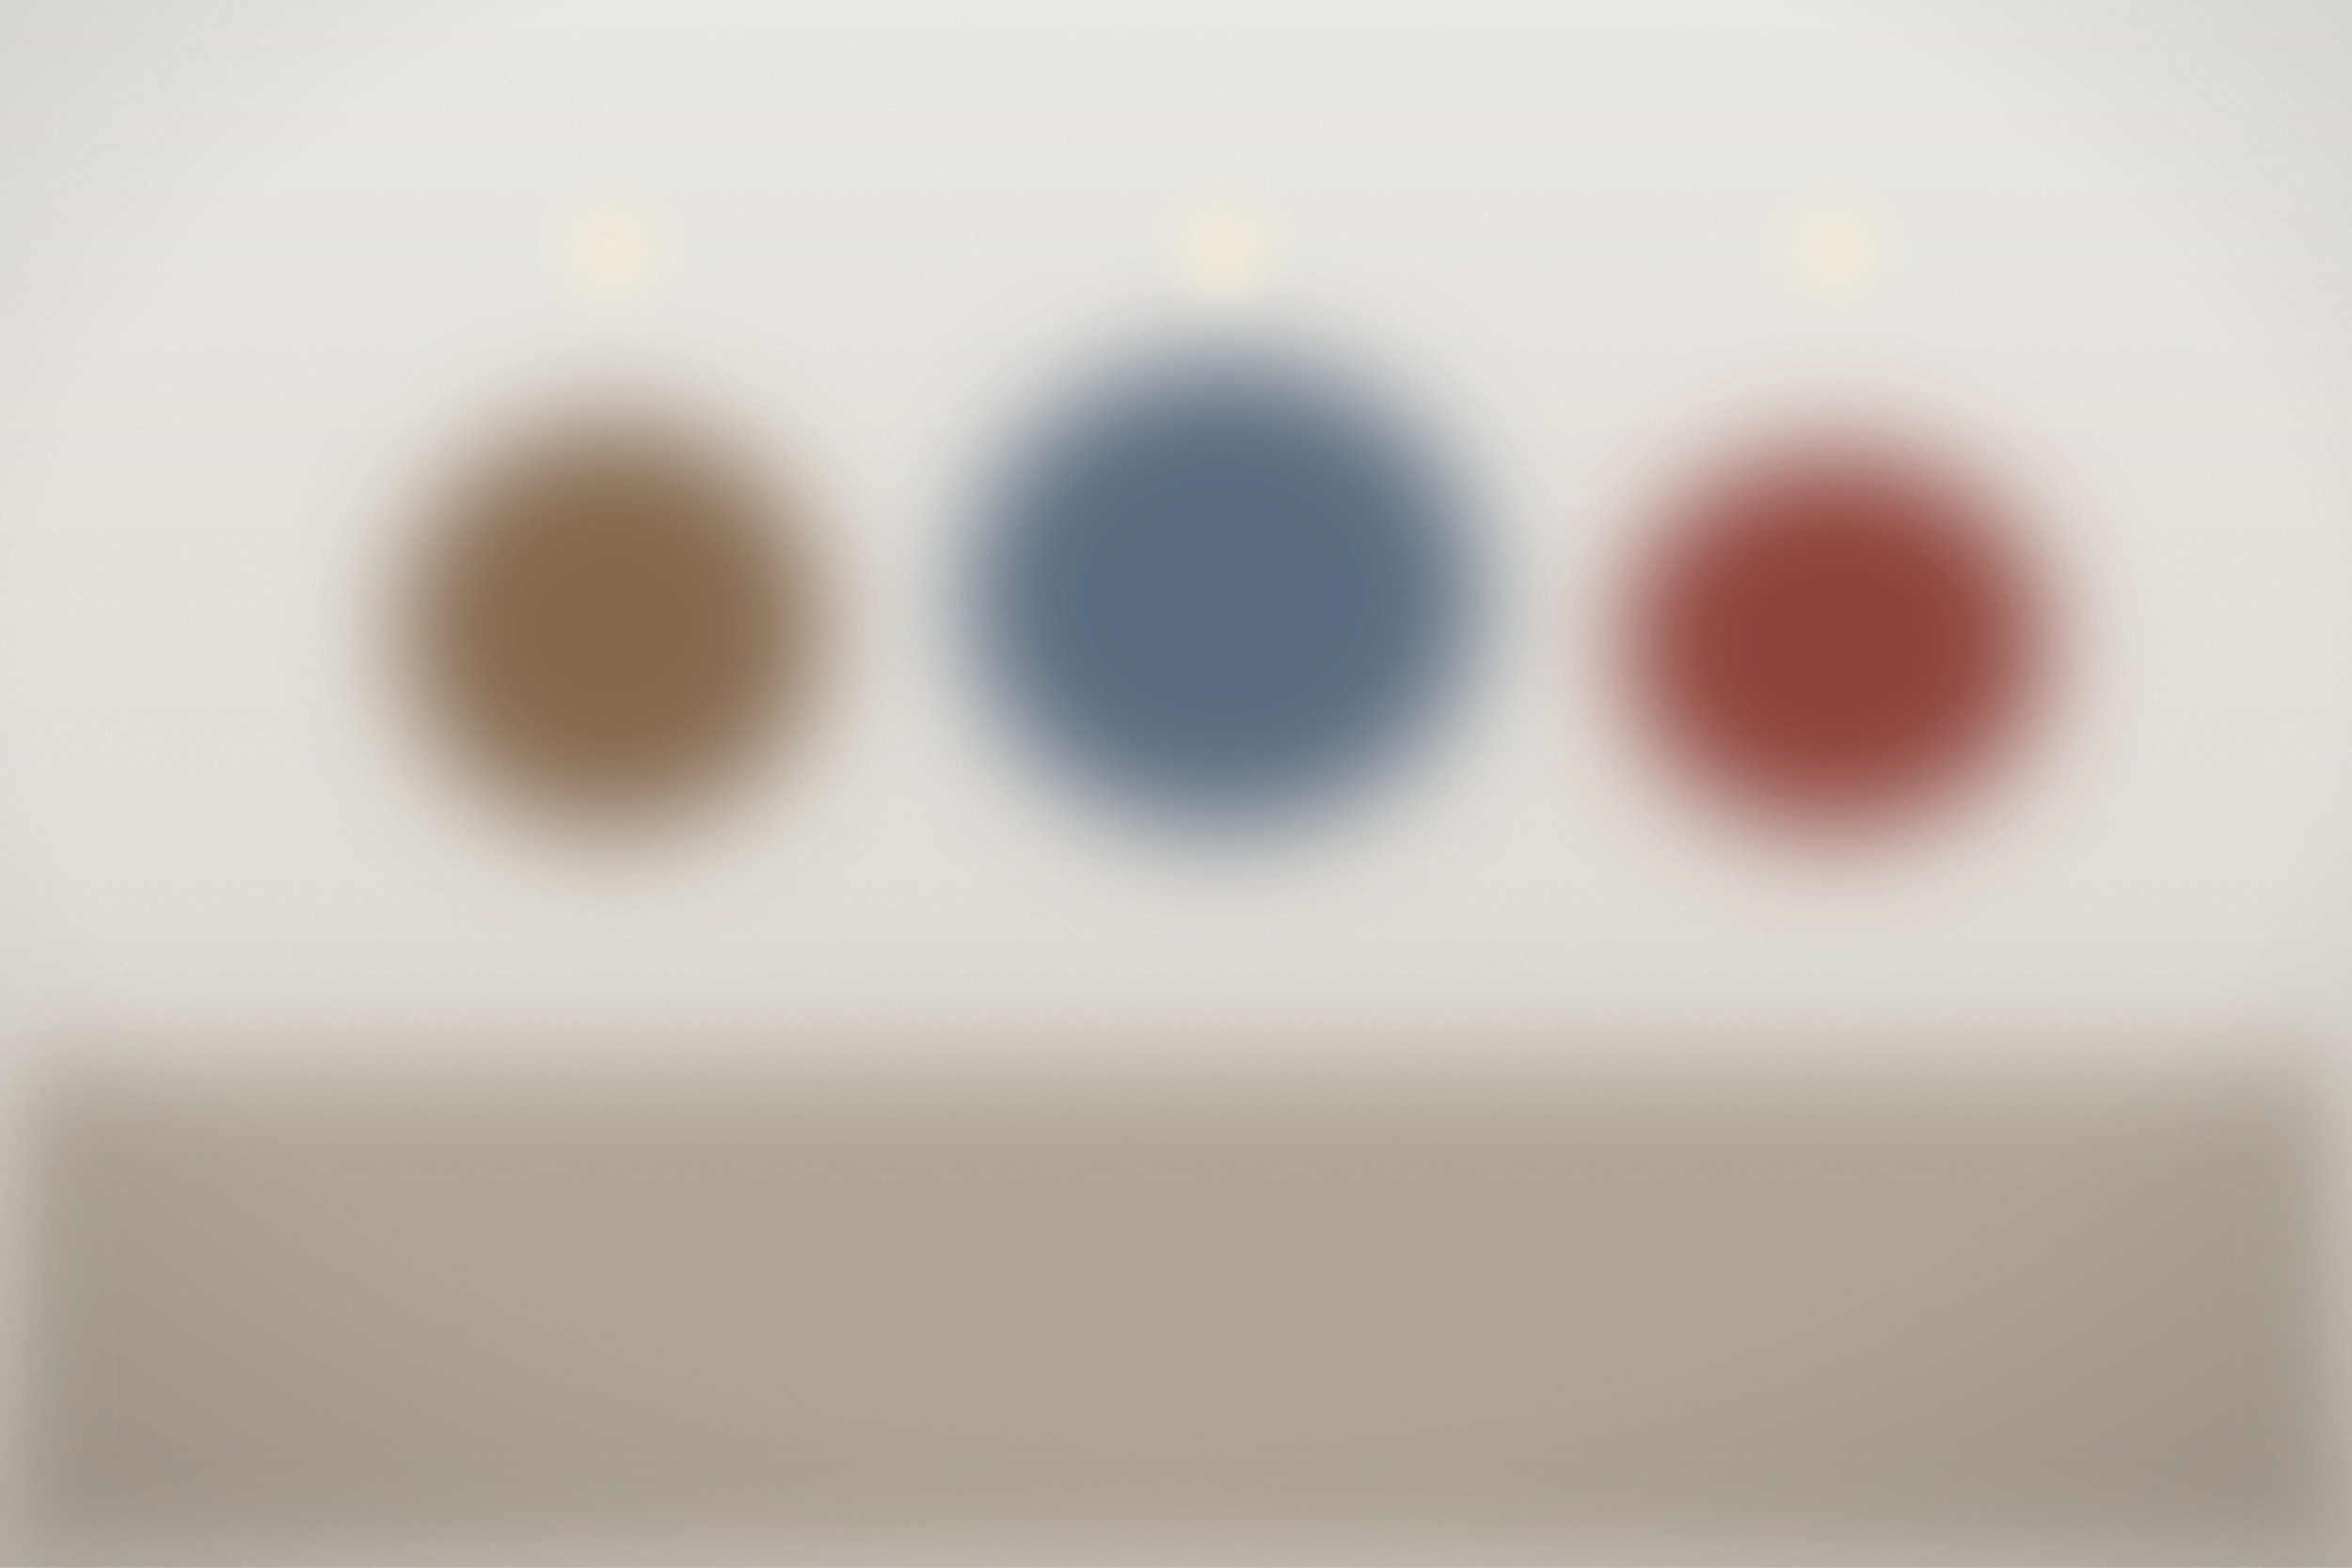
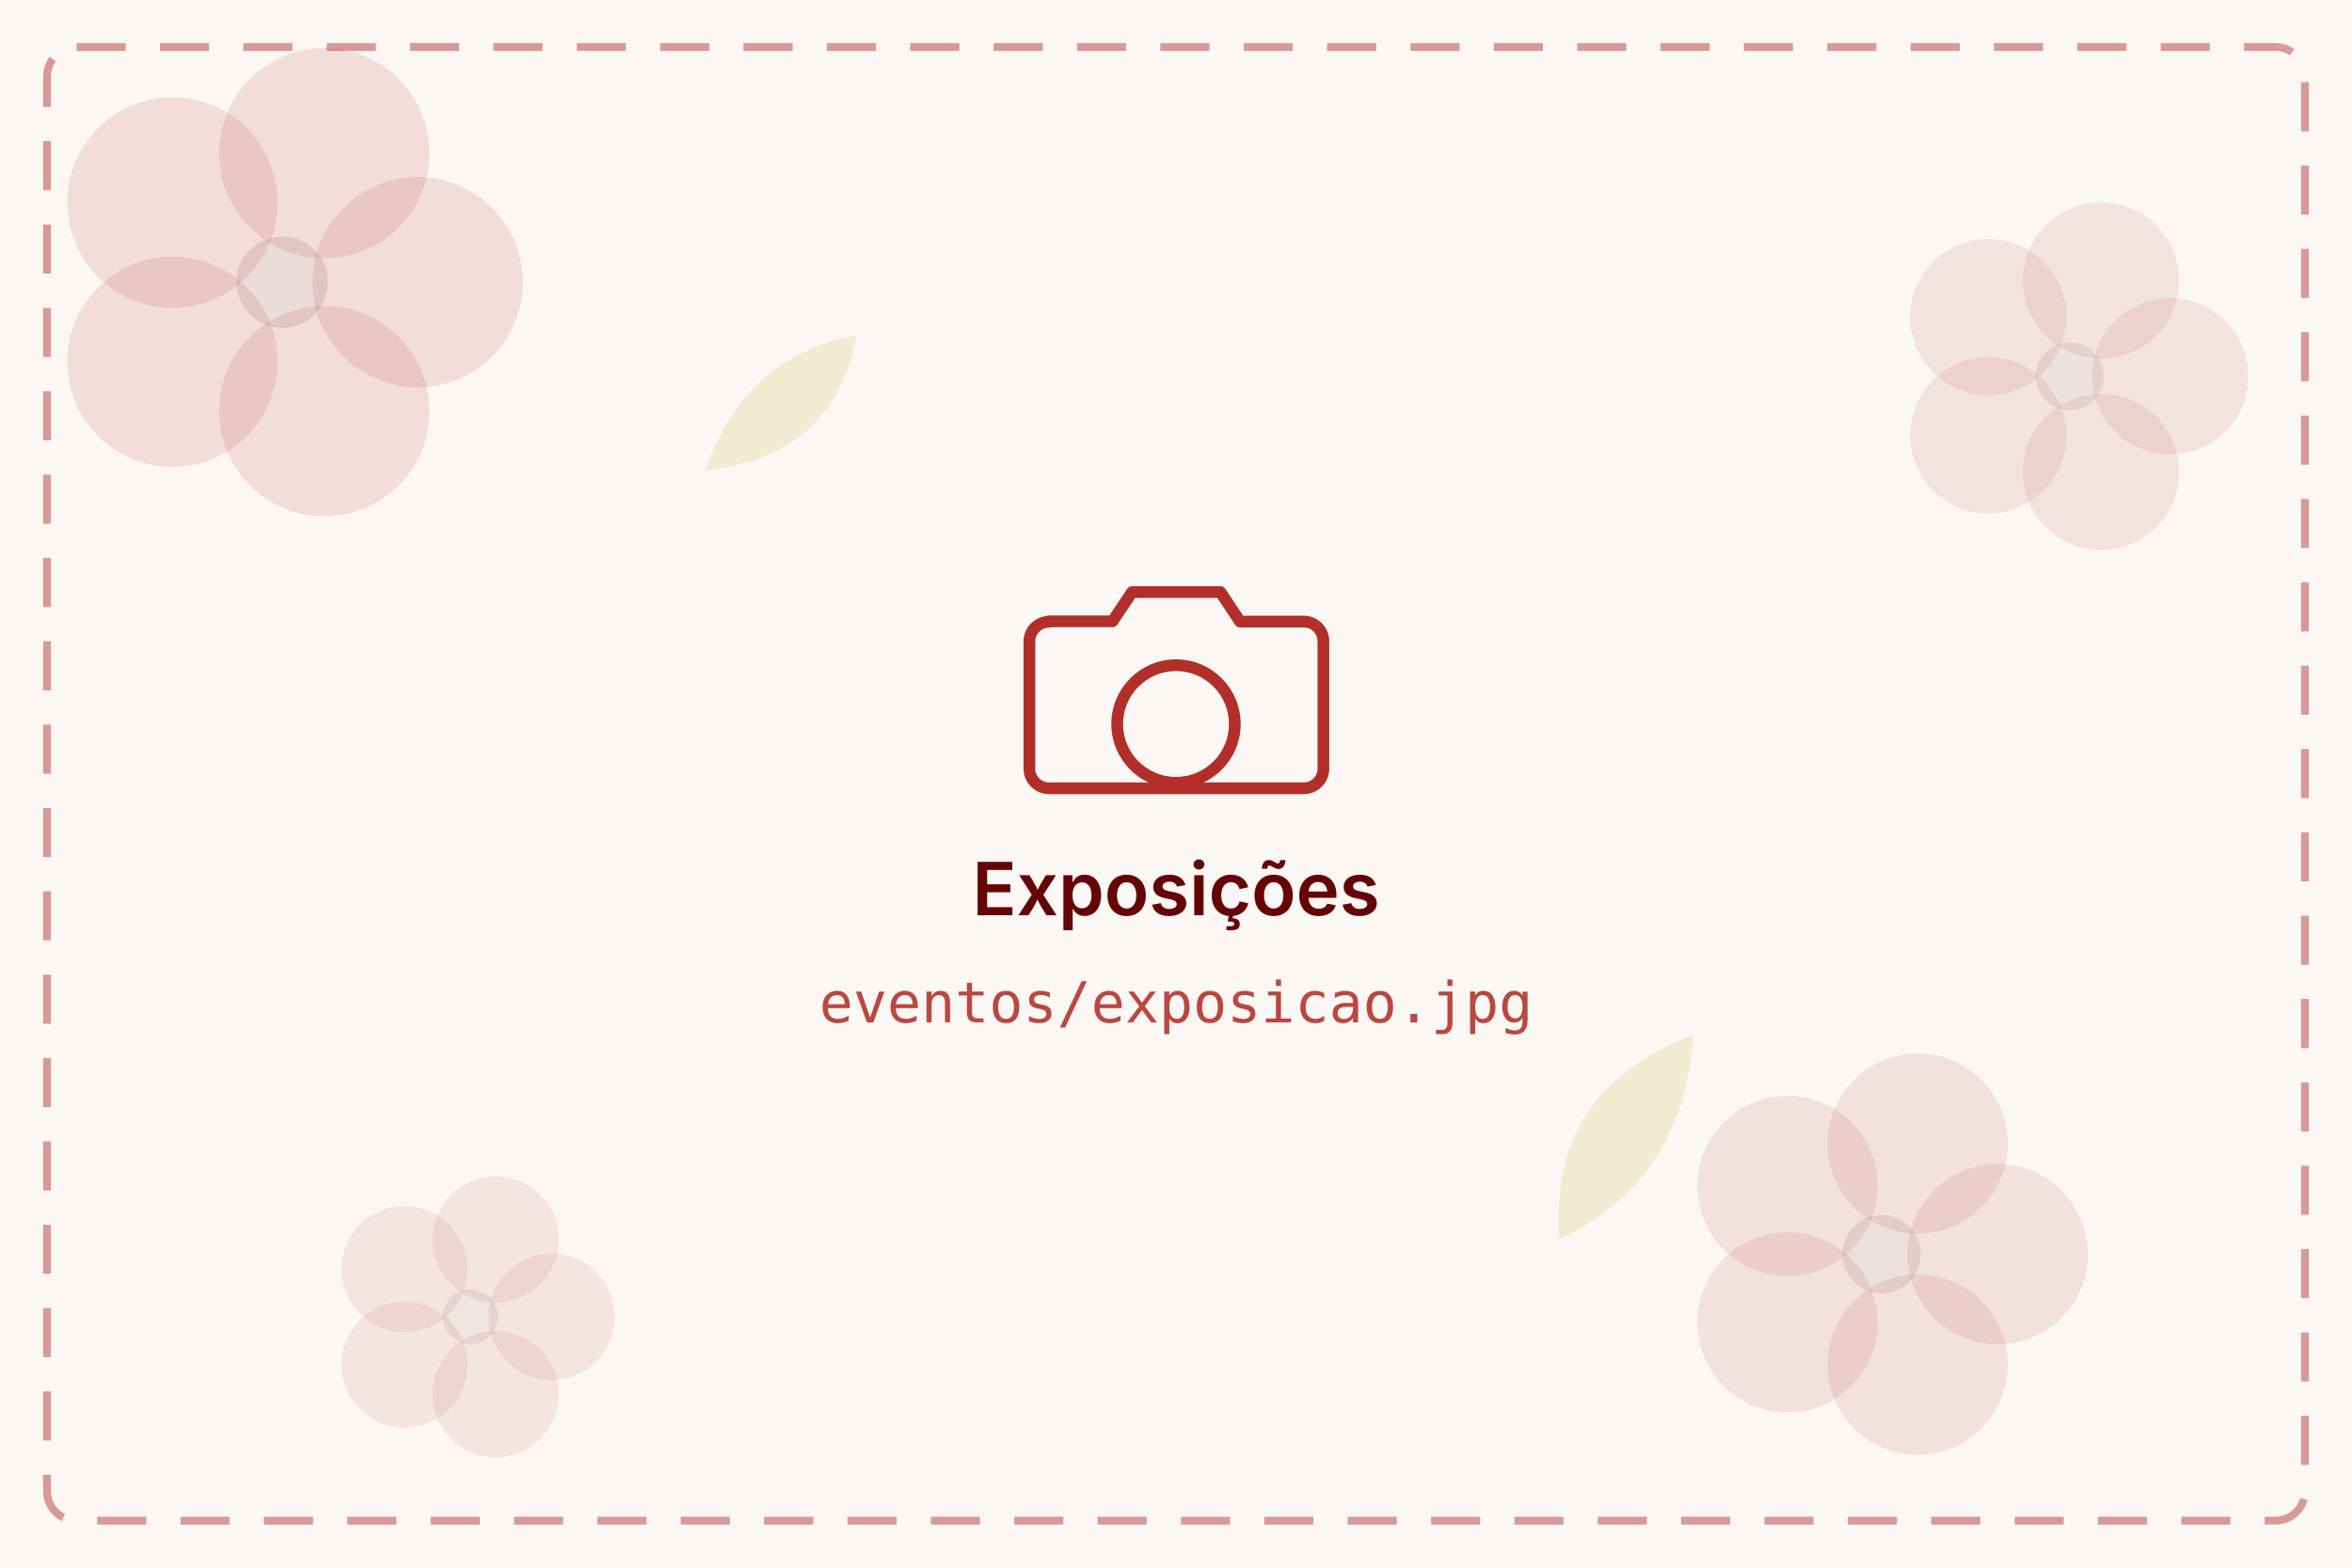
<svg xmlns="http://www.w3.org/2000/svg" viewBox="0 0 900 600" width="900" height="600" role="img">
-   <defs>
-     <linearGradient id="ceu" x1="0" y1="0" x2="0" y2="1">
-       <stop offset="0%" stop-color="#F6F4F0" />
-       <stop offset="55%" stop-color="#EDE9E2" />
-       <stop offset="100%" stop-color="#DDD6CB" />
-     </linearGradient>
-     <radialGradient id="vinheta" cx="50%" cy="42%" r="78%">
-       <stop offset="62%" stop-color="#000" stop-opacity="0" />
-       <stop offset="100%" stop-color="#000" stop-opacity="0.15" />
-     </radialGradient>
-     <filter id="desfoque" x="-25%" y="-25%" width="150%" height="150%">
-       <feGaussianBlur stdDeviation="20.4" />
-     </filter>
-     <filter id="medio" x="-30%" y="-30%" width="160%" height="160%">
-       <feGaussianBlur stdDeviation="7.8" />
-     </filter>
-     <filter id="suave" x="-40%" y="-40%" width="180%" height="180%">
-       <feGaussianBlur stdDeviation="7.2" />
-     </filter>
-     <filter id="grao">
-       <feTurbulence type="fractalNoise" baseFrequency="0.9" numOctaves="2" stitchTiles="stitch" />
-       <feColorMatrix type="matrix" values="0 0 0 0 0  0 0 0 0 0  0 0 0 0 0  0.7 0.7 0.7 0 0" />
-     </filter>
-   </defs>
-   <rect width="900" height="600" fill="url(#ceu)" />
-   <g filter="url(#desfoque)">
-     <rect x="-90" y="408" width="1080" height="270" fill="#B9AE9F" opacity="1" />
-     <ellipse cx="234" cy="240" rx="81" ry="78" fill="#8C6E52" opacity="1" />
-     <ellipse cx="468" cy="228" rx="99" ry="90" fill="#5F7186" opacity="1" />
-     <ellipse cx="702" cy="246" rx="81" ry="72" fill="#96453C" opacity="1" />
+   <rect width="900" height="600" fill="#FBF7F5" />
+   <g>
+     <g transform="translate(108 108) scale(3.5)">
+       <circle cx="14.8" cy="0" r="11.5" fill="#B43C34" opacity="0.14" />
+       <circle cx="4.6" cy="14.1" r="11.5" fill="#B43C34" opacity="0.14" />
+       <circle cx="-12" cy="8.7" r="11.5" fill="#B43C34" opacity="0.14" />
+       <circle cx="-12" cy="-8.7" r="11.5" fill="#B43C34" opacity="0.14" />
+       <circle cx="4.6" cy="-14.1" r="11.5" fill="#B43C34" opacity="0.14" />
+       <circle r="5" fill="#640404" opacity="0.112" />
+     </g>
+     <g transform="translate(792 144) scale(2.6)">
+       <circle cx="14.8" cy="0" r="11.5" fill="#B43C34" opacity="0.11" />
+       <circle cx="4.6" cy="14.1" r="11.5" fill="#B43C34" opacity="0.11" />
+       <circle cx="-12" cy="8.7" r="11.5" fill="#B43C34" opacity="0.11" />
+       <circle cx="-12" cy="-8.7" r="11.5" fill="#B43C34" opacity="0.11" />
+       <circle cx="4.6" cy="-14.1" r="11.5" fill="#B43C34" opacity="0.11" />
+       <circle r="5" fill="#640404" opacity="0.088" />
+     </g>
+     <g transform="translate(180 504) scale(2.1)">
+       <circle cx="14.8" cy="0" r="11.5" fill="#B43C34" opacity="0.1" />
+       <circle cx="4.6" cy="14.1" r="11.5" fill="#B43C34" opacity="0.1" />
+       <circle cx="-12" cy="8.7" r="11.5" fill="#B43C34" opacity="0.1" />
+       <circle cx="-12" cy="-8.7" r="11.5" fill="#B43C34" opacity="0.1" />
+       <circle cx="4.6" cy="-14.1" r="11.5" fill="#B43C34" opacity="0.1" />
+       <circle r="5" fill="#640404" opacity="0.08" />
+     </g>
+     <g transform="translate(720 480) scale(3)">
+       <circle cx="14.8" cy="0" r="11.5" fill="#B43C34" opacity="0.12" />
+       <circle cx="4.6" cy="14.1" r="11.5" fill="#B43C34" opacity="0.12" />
+       <circle cx="-12" cy="8.7" r="11.5" fill="#B43C34" opacity="0.12" />
+       <circle cx="-12" cy="-8.7" r="11.5" fill="#B43C34" opacity="0.12" />
+       <circle cx="4.6" cy="-14.1" r="11.5" fill="#B43C34" opacity="0.12" />
+       <circle r="5" fill="#640404" opacity="0.096" />
+     </g>
+     <path transform="translate(270 180) rotate(-20) scale(2.4)" d="M0 0q12-15 30-12q-10 17-30 12Z" fill="#A9B416" opacity="0.16" />
+     <path transform="translate(648 396) rotate(145) scale(2.9)" d="M0 0q12-15 30-12q-10 17-30 12Z" fill="#A9B416" opacity="0.16" />
  </g>
-   <g filter="url(#suave)">
-     <circle cx="234" cy="96" r="18" fill="#FFF7E2" opacity="0.795" />
-     <circle cx="228.6" cy="90.6" r="6.3" fill="#FFFFFF" opacity="0.22" />
-     <circle cx="468" cy="96" r="18" fill="#FFF7E2" opacity="0.778" />
-     <circle cx="462.6" cy="90.6" r="6.3" fill="#FFFFFF" opacity="0.22" />
-     <circle cx="702" cy="96" r="18" fill="#FFF7E2" opacity="0.747" />
-     <circle cx="696.6" cy="90.6" r="6.3" fill="#FFFFFF" opacity="0.21" />
+   <rect x="18" y="18" width="864" height="564" rx="11.3" fill="none" stroke="#A40C04" stroke-width="3" stroke-dasharray="18.8 13.1" opacity="0.4" />
+   <g transform="translate(450 264)" fill="none" stroke="#A40C04" stroke-width="4.5" stroke-linejoin="round" stroke-linecap="round" opacity="0.85">
+     <path d="M-48.7 -26.2h24.4l7.5 -11.2h33.8l7.5 11.3h24.4a7.5 7.5 0 0 1 7.5 7.5v48.8a7.5 7.5 0 0 1 -7.5 7.5h-97.5a7.5 7.5 0 0 1 -7.5 -7.5v-48.7a7.5 7.5 0 0 1 7.5 -7.5Z" />
+     <circle cx="0" cy="13.1" r="22.5" />
  </g>
-   <rect width="900" height="600" fill="url(#vinheta)" />
-   <rect width="900" height="600" filter="url(#grao)" opacity="0.055" />
+   <text x="450" y="350.3" text-anchor="middle" font-family="Inter, system-ui, sans-serif" font-size="28.1" font-weight="600" fill="#640404">Exposições</text>
+   <text x="450" y="391.3" text-anchor="middle" font-family="ui-monospace, SFMono-Regular, Menlo, monospace" font-size="21.6" fill="#A40C04" opacity="0.75">eventos/exposicao.jpg</text>
</svg>
